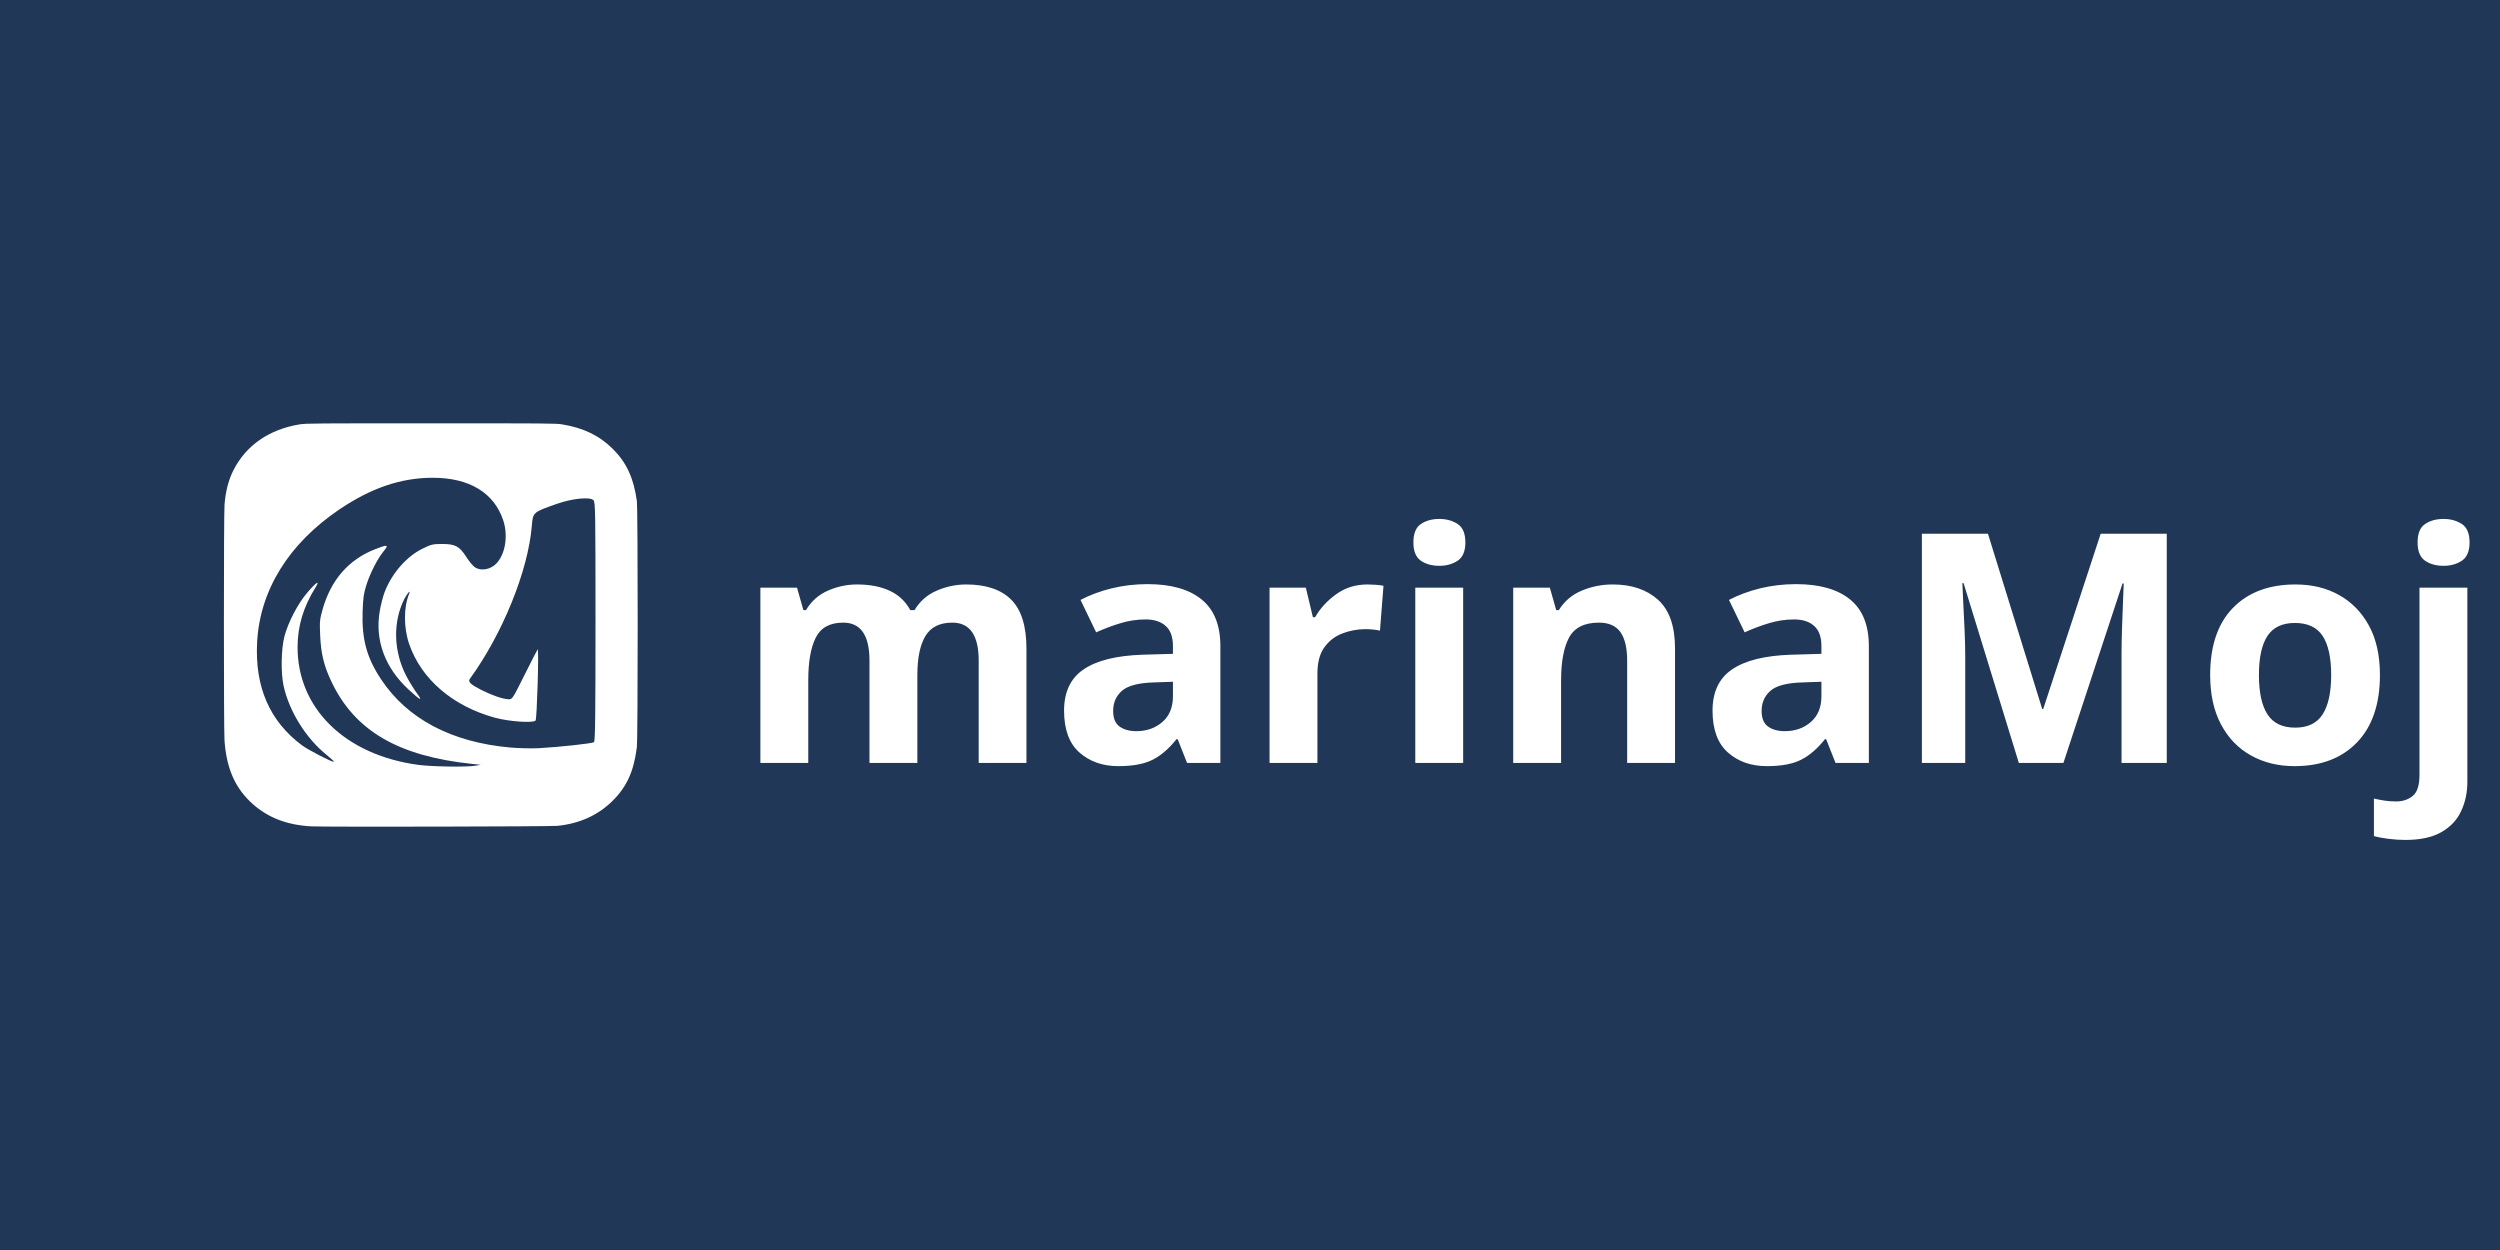
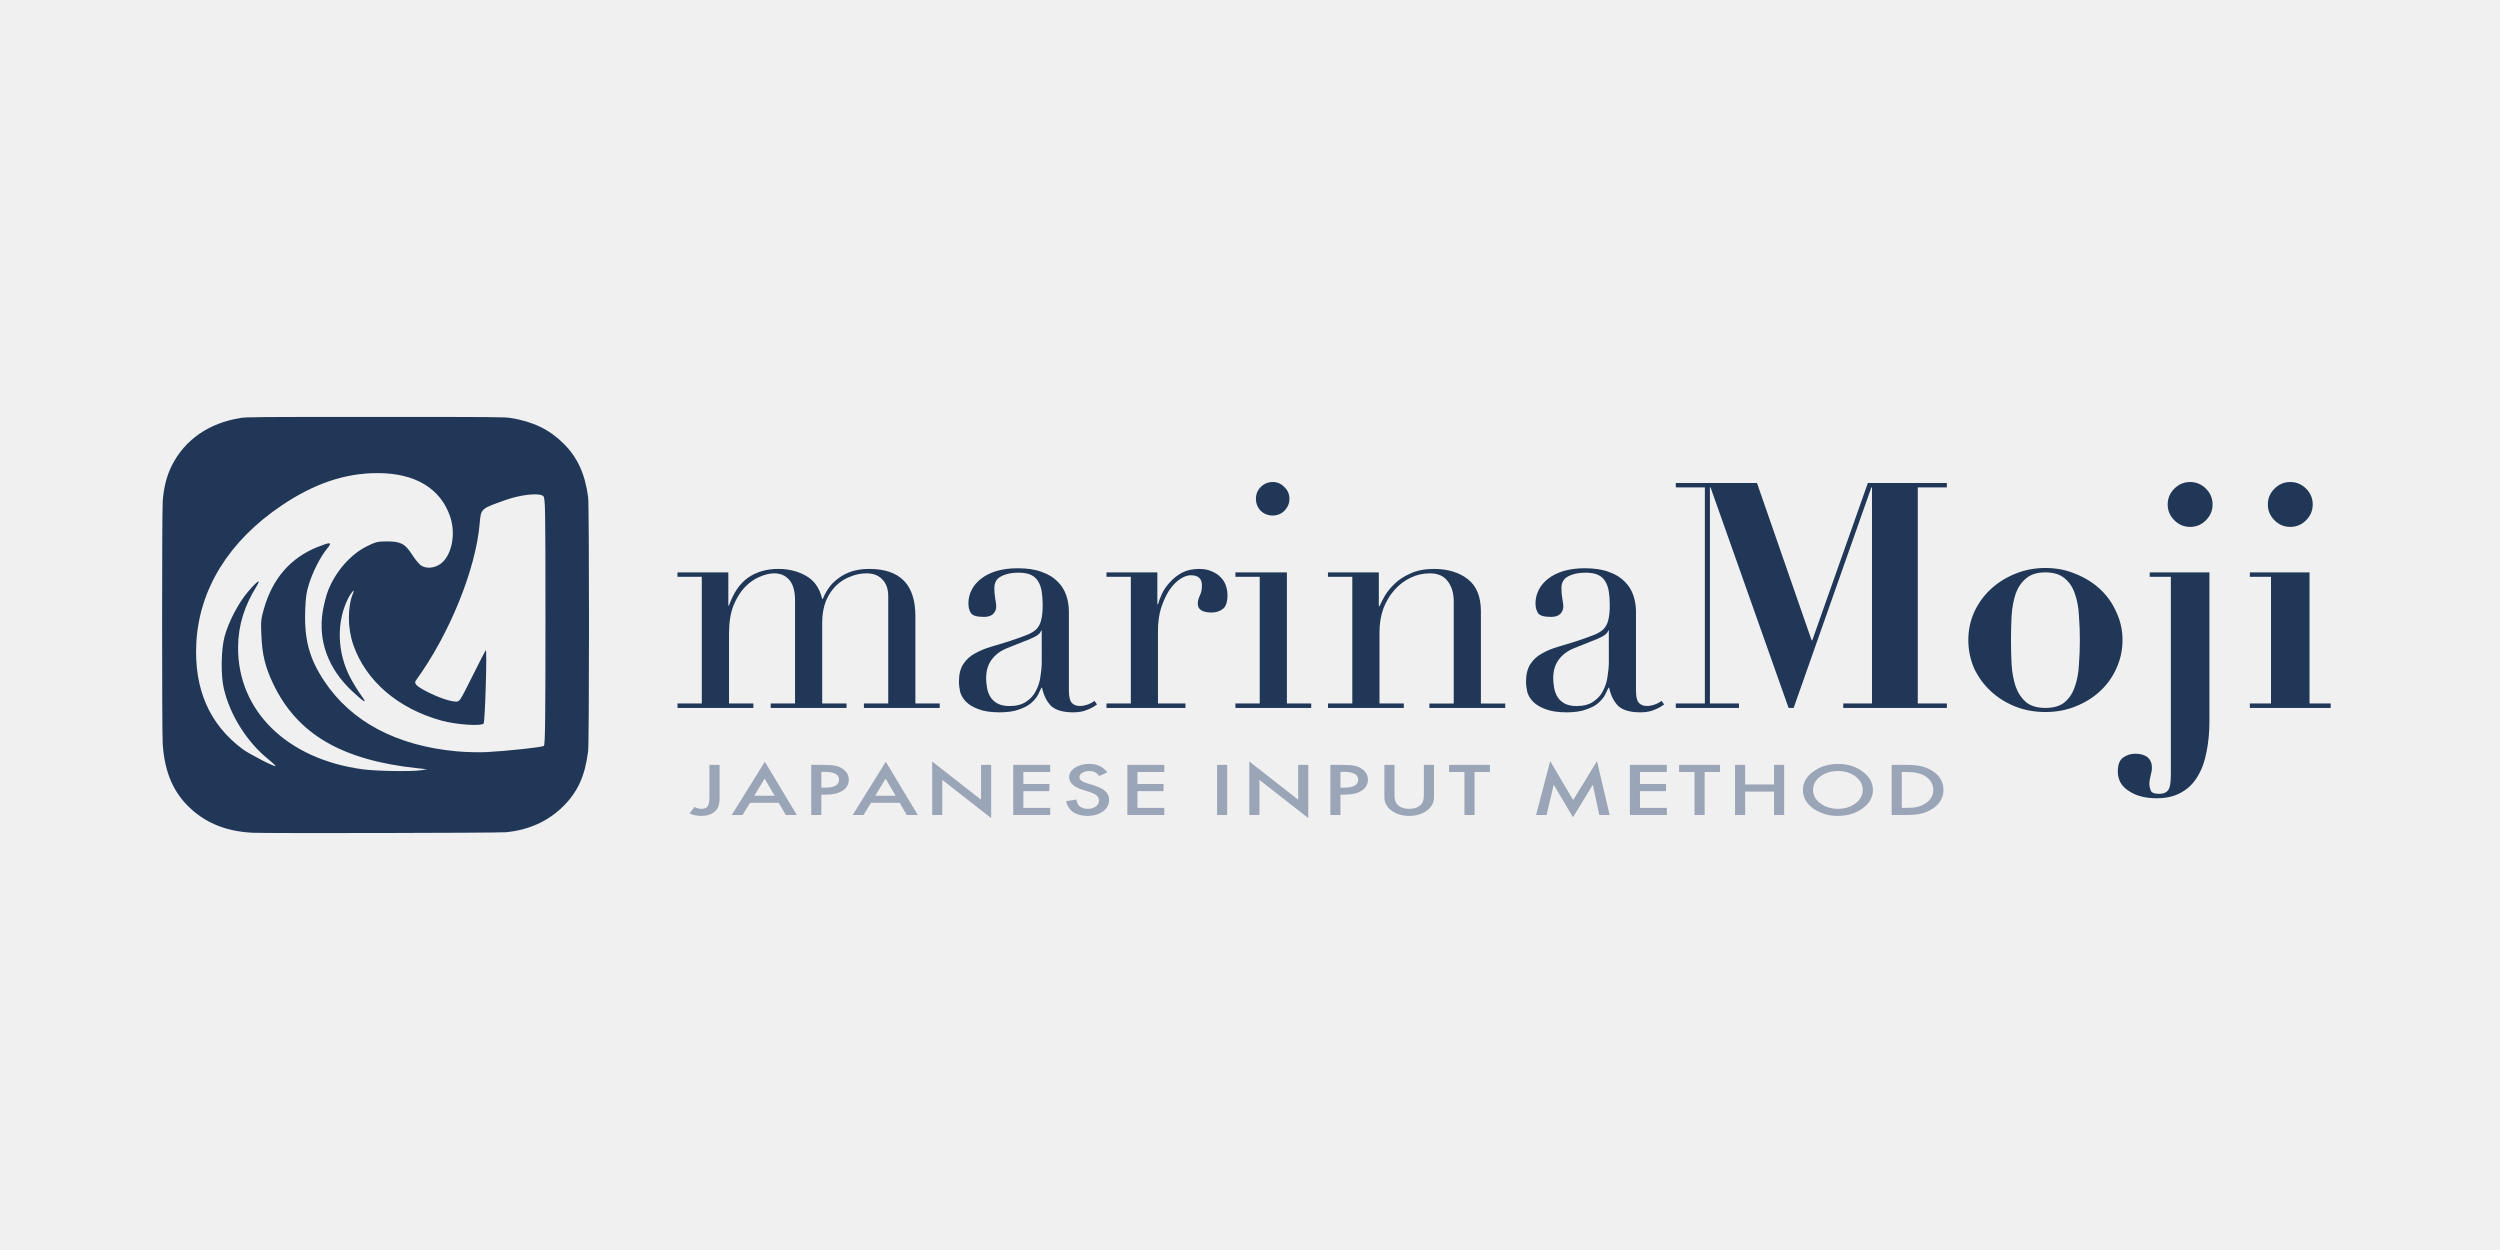
- <svg xmlns="http://www.w3.org/2000/svg" width="240" height="120" viewBox="0 0 63.5 31.75" version="1.1" id="svg1" xml:space="preserve">
-   <defs id="defs1" />
-   <rect style="font-variation-settings:'wght' 700;fill:#203758;fill-opacity:1;stroke-width:0.047" id="rect1" width="63.5" height="31.75" x="0" y="0" />
-   <g id="g1" style="display:inline" transform="matrix(0.1793166,0,0,0.1793166,1.385724,-1.204906)">
-     <text xml:space="preserve" style="font-weight:bold;font-size:10.105px;line-height:0.9;font-family:'Noto Serif CJK JP';-inkscape-font-specification:'Noto Serif CJK JP, Bold';text-align:start;writing-mode:lr-tb;direction:ltr;text-orientation:upright;text-anchor:start;display:inline;fill:#ffffff;fill-opacity:1;stroke-width:0.474;paint-order:markers stroke fill" x="96.433" y="114.786" id="text6">
-       <tspan id="tspan6" x="96.433" y="114.786" style="font-style:normal;font-variant:normal;font-weight:bold;font-stretch:normal;font-size:45.474px;font-family:Calibri;-inkscape-font-specification:'Calibri, Bold';font-variant-ligatures:normal;font-variant-caps:normal;font-variant-numeric:normal;font-variant-east-asian:normal;fill:#ffffff;fill-opacity:1;stroke-width:0.474">marinaMoji</tspan>
-     </text>
-     <path id="path4" style="display:inline;fill:#ffffff;fill-opacity:1;stroke-width:0.083" d="m 53.311,66.68 c -16.496,0 -17.711,0.01 -18.565,0.147 -4.344,0.7 -7.648,2.991 -9.425,6.535 -0.69,1.376 -1.093,2.949 -1.246,4.855 -0.115,1.429 -0.116,31.794 -0.002,33.4 0.285,4.001 1.535,6.806 4.012,9.001 2.199,1.949 4.886,2.972 8.28,3.153 1.797,0.096 33.822,0.032 34.845,-0.07 3.158,-0.314 5.793,-1.51 7.857,-3.566 2.002,-1.994 2.99,-4.185 3.413,-7.563 0.159,-1.269 0.161,-33.723 0.002,-34.886 -0.439,-3.218 -1.46,-5.439 -3.378,-7.352 -1.919,-1.914 -4.186,-3.013 -7.237,-3.507 -0.846,-0.137 -2.072,-0.147 -18.557,-0.147 z m 0.272,7.715 c 5.164,0 8.663,2.113 9.969,6.019 0.818,2.449 0.16,5.456 -1.426,6.505 -0.836,0.553 -1.886,0.616 -2.59,0.155 -0.26,-0.17 -0.809,-0.835 -1.22,-1.477 -0.971,-1.515 -1.564,-1.826 -3.468,-1.824 -1.263,0.002 -1.511,0.062 -2.726,0.662 -2.252,1.113 -4.272,3.409 -5.334,6.062 -0.252,0.63 -0.585,1.918 -0.74,2.863 -0.671,4.09 0.759,7.941 4.098,11.032 1.7,1.574 2.081,1.744 1.183,0.529 -0.4,-0.542 -1.061,-1.613 -1.467,-2.381 -1.854,-3.497 -1.975,-7.696 -0.316,-10.974 0.408,-0.807 0.959,-1.397 0.679,-0.728 -0.796,1.903 -0.787,4.843 0.024,7.158 1.735,4.955 6.143,8.734 12.11,10.383 1.985,0.548 5.465,0.79 5.776,0.401 0.2,-0.25 0.495,-10.276 0.296,-10.078 -0.058,0.058 -0.889,1.677 -1.848,3.597 -1.738,3.483 -1.744,3.491 -2.294,3.467 -0.835,-0.037 -2.369,-0.566 -3.893,-1.343 -1.456,-0.742 -1.864,-1.139 -1.576,-1.535 4.645,-6.398 8.248,-15.284 8.782,-21.654 0.165,-1.973 0.135,-1.946 3.604,-3.164 2.132,-0.749 4.634,-0.995 5.126,-0.503 0.273,0.273 0.293,1.494 0.293,17.206 0,13.328 -0.046,16.947 -0.215,17.075 -0.242,0.184 -4.907,0.693 -7.784,0.85 -1.041,0.057 -2.899,0.013 -4.129,-0.098 -8.273,-0.745 -14.524,-4.051 -18.241,-9.647 -2.039,-3.069 -2.752,-5.691 -2.619,-9.633 0.064,-1.921 0.159,-2.577 0.549,-3.786 0.551,-1.708 1.561,-3.672 2.442,-4.747 0.762,-0.93 0.553,-0.973 -1.251,-0.261 -3.712,1.465 -6.204,4.313 -7.39,8.447 -0.424,1.477 -0.452,1.771 -0.363,3.769 0.116,2.582 0.524,4.264 1.575,6.489 3.303,6.994 9.444,10.592 19.965,11.698 l 1.205,0.127 -0.774,0.128 c -1.275,0.212 -6.151,0.136 -8.086,-0.125 -10.385,-1.403 -17.145,-8.036 -17.085,-16.763 0.021,-2.954 0.83,-5.62 2.541,-8.374 0.71,-1.141 0.076,-0.725 -1.21,0.795 -1.311,1.549 -2.66,4.142 -3.189,6.128 -0.472,1.773 -0.528,5.245 -0.113,7.078 0.824,3.639 3.198,7.421 6.131,9.766 0.581,0.465 1.02,0.882 0.974,0.928 -0.136,0.136 -3.606,-1.651 -4.505,-2.321 -4.576,-3.406 -6.695,-8.266 -6.361,-14.591 0.389,-7.387 4.475,-13.981 11.675,-18.841 4.503,-3.04 8.732,-4.47 13.218,-4.47 z" />
+ <svg xmlns="http://www.w3.org/2000/svg" width="240" height="120" viewBox="0 0 240 120" version="1.1">
+   <g transform="translate(12 35.947) scale(0.149885)">
+     <defs id="defs1" />
+     <g id="g6" transform="translate(-97.85953,-97.85953)" style="display:inline">
+       <rect style="display:none;fill:#ead9b3;fill-opacity:1;stroke-width:1.642;paint-order:markers stroke fill" id="rect4" width="1441.108" height="320.95" x="97.86" y="97.86" />
+       <rect style="display:none;fill:#ead9b3;fill-opacity:1;stroke-width:0.775;paint-order:markers stroke fill" id="rect5" width="320.95" height="320.95" x="97.86" y="97.86" />
+       <rect style="display:none;fill:#fdfdfd;fill-opacity:1;stroke-width:0.775;paint-order:markers stroke fill" id="rect6" width="226.471" height="197.294" x="144.693" y="161.366" />
+       <path style="display:none;fill:#203758;fill-opacity:1;stroke-width:0.387" d="m 179.36,391.392 c -15.831,-0.846 -28.366,-5.62 -38.625,-14.712 -11.556,-10.242 -17.387,-23.323 -18.717,-41.99 -0.534,-7.492 -0.527,-149.146 0.007,-155.811 0.713,-8.891 2.597,-16.23 5.814,-22.648 8.287,-16.532 23.702,-27.221 43.965,-30.486 3.983,-0.642 9.651,-0.687 86.604,-0.687 76.904,0 82.621,0.045 86.568,0.685 14.232,2.308 24.808,7.434 33.761,16.361 8.948,8.922 13.709,19.285 15.758,34.296 0.741,5.428 0.735,156.824 -0.007,162.746 -1.973,15.76 -6.586,25.98 -15.923,35.282 -9.63,9.594 -21.923,15.174 -36.654,16.637 -4.773,0.474 -154.171,0.775 -162.552,0.327 z m 165.468,-51.476 c 0.841,-0.429 1.837,-1.25 2.213,-1.824 0.646,-0.986 0.684,-4.333 0.684,-60.346 0,-49.775 -0.087,-59.508 -0.539,-60.581 -0.945,-2.24 -1.724,-2.404 -11.466,-2.404 -12.933,0 -12.512,-0.346 -13.524,11.128 -2.204,24.993 -5.571,40.382 -12.9,58.958 -8.313,21.07 -16.351,34.102 -29.427,47.712 -2.96,3.081 -4.798,5.299 -4.798,5.79 0,0.438 0.349,1.145 0.775,1.571 0.763,0.763 1.292,0.775 34.114,0.775 32.646,0 33.371,-0.016 34.868,-0.78 z m -64.961,-18.852 2.666,-0.252 3.599,-4.879 c 1.979,-2.684 3.57,-4.903 3.534,-4.933 -0.036,-0.029 -2.681,-0.339 -5.877,-0.689 -14.488,-1.584 -25.097,-4.717 -34.363,-10.15 -11.241,-6.59 -18.977,-15.14 -23.71,-26.203 -5.158,-12.057 -4.955,-26.184 0.533,-37.11 5.775,-11.497 18.333,-19.334 31.032,-19.366 8.061,-0.02 15.82,3.876 19.023,9.552 0.641,1.135 1.427,2.064 1.748,2.064 0.765,0 2.694,-2.088 3.636,-3.934 4.21,-8.253 1.066,-20.076 -7.461,-28.052 -7.91,-7.399 -17.94,-10.681 -30.931,-10.119 -17.637,0.763 -34.932,9.588 -51.739,26.401 -15.687,15.693 -27.326,36.165 -32.72,57.553 -3.068,12.164 -4.298,23.969 -3.535,33.924 0.52,6.788 1.18,9.225 2.651,9.791 2.047,0.788 3.406,0.855 5.617,0.276 4.856,-1.271 10.329,-4.778 14.626,-9.371 4.558,-4.873 6.685,-9.033 9.674,-18.928 2.61,-8.637 5.379,-14.384 8.581,-17.807 1.305,-1.395 2.483,-2.535 2.618,-2.535 0.135,7.7e-4 0.253,2.485 0.262,5.522 0.017,6.021 0.557,9.152 2.589,15.014 6.83,19.701 28.734,32.158 60.169,34.22 3.818,0.25 15.163,0.256 17.778,0.01 z m 21.296,-31.351 c 1.057,-2.037 1.553,-3.372 1.281,-3.451 -0.244,-0.071 -3.321,-0.753 -6.837,-1.514 -14.77,-3.199 -23.384,-7.211 -29.513,-13.746 -9.222,-9.833 -10.412,-23.968 -2.937,-34.872 1.142,-1.666 1.145,-1.684 0.238,-1.413 -3.558,1.065 -9.418,6.522 -11.653,10.85 -7.078,13.712 -0.312,29.955 16.353,39.254 6.764,3.775 17.75,6.74 29.449,7.949 0.746,0.077 1.477,0.168 1.626,0.202 0.148,0.034 1.045,-1.433 1.994,-3.259 z m -6.295,-43.39 c 2.519,-1.303 3.437,-4.927 1.891,-7.464 -1.443,-2.366 -5.031,-3.102 -7.386,-1.515 -1.606,1.082 -2.278,2.337 -2.285,4.27 -0.016,4.042 4.17,6.576 7.78,4.709 z m 12.282,-30.749 c 5.747,-2.947 5.794,-10.684 0.081,-13.59 -2.239,-1.139 -3.679,-1.284 -6.015,-0.605 -3.863,1.123 -6.405,4.783 -5.802,8.354 0.387,2.292 2.167,4.774 4.114,5.738 2.198,1.088 5.611,1.134 7.621,0.103 z m -18.067,-29.003 c 3.538,-2.082 3.657,-7.696 0.208,-9.8 -1.966,-1.2 -3.454,-1.318 -5.453,-0.434 -2.305,1.02 -3.34,2.685 -3.342,5.377 -0.001,1.721 0.182,2.23 1.237,3.431 0.681,0.776 1.596,1.555 2.034,1.733 1.382,0.56 4.112,0.402 5.316,-0.307 z" id="path6" />
+       <text xml:space="preserve" style="font-weight:bold;font-size:47.142px;line-height:0.9;font-family:'Noto Serif CJK JP';-inkscape-font-specification:'Noto Serif CJK JP, Bold';text-align:start;writing-mode:lr-tb;direction:ltr;text-orientation:upright;text-anchor:start;display:none;fill:#203758;fill-opacity:1;stroke-width:2.21;paint-order:markers stroke fill" x="459.571" y="349.471" id="text6">
+         <tspan id="tspan6" x="459.571" y="349.471" style="font-style:normal;font-variant:normal;font-weight:bold;font-stretch:normal;font-size:212.137px;font-family:Calibri;-inkscape-font-specification:'Calibri, Bold';font-variant-ligatures:normal;font-variant-caps:normal;font-variant-numeric:normal;font-variant-east-asian:normal;fill:#203758;fill-opacity:1;stroke-width:2.21">marinaMoji</tspan>
+       </text>
+       <path id="path4" style="display:inline;fill:#203758;fill-opacity:1;stroke-width:0.387" d="m 258.408,125.057 c -76.953,0 -82.62,0.046 -86.604,0.688 -20.264,3.265 -35.68,13.954 -43.967,30.486 -3.217,6.418 -5.1,13.758 -5.812,22.648 -0.534,6.665 -0.542,148.319 -0.008,155.811 1.33,18.667 7.16,31.748 18.717,41.99 10.259,9.092 22.794,13.865 38.625,14.711 8.381,0.448 157.779,0.148 162.553,-0.326 14.731,-1.463 27.022,-7.042 36.652,-16.637 9.337,-9.302 13.95,-19.523 15.924,-35.283 0.742,-5.922 0.749,-157.316 0.008,-162.744 -2.049,-15.011 -6.812,-25.374 -15.76,-34.297 -8.953,-8.928 -19.528,-14.053 -33.76,-16.361 -3.947,-0.64 -9.664,-0.686 -86.568,-0.686 z m 1.268,35.988 c 24.089,0 40.413,9.858 46.504,28.08 3.818,11.423 0.744,25.452 -6.65,30.346 -3.901,2.582 -8.799,2.876 -12.082,0.725 -1.211,-0.793 -3.772,-3.894 -5.691,-6.889 -4.529,-7.066 -7.296,-8.52 -16.178,-8.51 -5.893,0.007 -7.05,0.288 -12.715,3.088 -10.505,5.192 -19.929,15.903 -24.885,28.281 -1.176,2.937 -2.729,8.948 -3.453,13.357 -3.132,19.078 3.541,37.043 19.115,51.463 7.932,7.344 9.708,8.138 5.52,2.469 -1.866,-2.527 -4.948,-7.525 -6.846,-11.105 -8.648,-16.314 -9.212,-35.901 -1.475,-51.195 1.903,-3.763 4.472,-6.519 3.166,-3.398 -3.715,8.879 -3.669,22.594 0.111,33.393 8.093,23.115 28.656,40.746 56.492,48.438 9.259,2.558 25.493,3.684 26.945,1.869 0.932,-1.165 2.308,-47.939 1.383,-47.014 -0.271,0.271 -4.148,7.821 -8.619,16.779 -8.108,16.247 -8.136,16.288 -10.701,16.174 -3.896,-0.173 -11.051,-2.642 -18.16,-6.264 -6.792,-3.46 -8.694,-5.313 -7.352,-7.162 21.667,-29.847 38.477,-71.299 40.967,-101.018 0.771,-9.203 0.63,-9.079 16.811,-14.762 9.947,-3.494 21.62,-4.64 23.912,-2.348 1.272,1.272 1.369,6.97 1.369,80.264 0,62.174 -0.213,79.056 -1.004,79.656 -1.129,0.858 -22.889,3.233 -36.314,3.965 -4.855,0.265 -13.524,0.06 -19.262,-0.457 -38.594,-3.476 -67.753,-18.898 -85.096,-45.004 -9.511,-14.317 -12.836,-26.546 -12.219,-44.938 0.301,-8.96 0.743,-12.02 2.562,-17.66 2.569,-7.966 7.284,-17.131 11.391,-22.143 3.554,-4.337 2.58,-4.54 -5.838,-1.219 -17.318,6.834 -28.943,20.122 -34.475,39.404 -1.976,6.889 -2.109,8.263 -1.691,17.584 0.54,12.046 2.444,19.89 7.348,30.273 15.408,32.626 44.055,49.411 93.139,54.572 l 5.619,0.592 -3.611,0.598 c -5.947,0.987 -28.695,0.635 -37.721,-0.584 -48.445,-6.543 -79.984,-37.488 -79.699,-78.199 0.096,-13.779 3.871,-26.219 11.855,-39.062 3.31,-5.325 0.356,-3.384 -5.646,3.707 -6.115,7.224 -12.411,19.322 -14.879,28.586 -2.204,8.272 -2.463,24.469 -0.527,33.018 3.845,16.977 14.919,34.618 28.602,45.559 2.711,2.168 4.756,4.115 4.543,4.328 -0.635,0.635 -16.821,-7.702 -21.018,-10.826 -21.345,-15.891 -31.23,-38.562 -29.676,-68.066 1.815,-34.459 20.877,-65.221 54.465,-87.893 21.008,-14.181 40.736,-20.852 61.664,-20.852 z" />
+       <g id="text1" style="font-size:17.371px;line-height:0.9;font-family:'Cormorant Garamond Light';-inkscape-font-specification:'Cormorant Garamond Light, Normal';display:inline;fill:#203758;stroke-width:0.441;stroke-linecap:round;paint-order:stroke markers fill" aria-label="marinaMoji" transform="matrix(11.64827,0,0,11.64827,-2190.944,-985.382)">
+         <path style="font-family:Didot;-inkscape-font-specification:'Didot, Normal'" d="m 226.871,111.089 h 1.338 v -6.966 h -1.338 v -0.243 h 2.797 v 1.824 h 0.035 q 0.365,-1.042 1.042,-1.529 0.695,-0.486 1.668,-0.486 0.869,0 1.529,0.382 0.677,0.382 0.886,1.268 h 0.035 q 0.122,-0.313 0.33,-0.608 0.208,-0.295 0.521,-0.521 0.313,-0.243 0.73,-0.382 0.434,-0.139 0.973,-0.139 2.536,0 2.536,2.588 v 4.812 h 1.338 v 0.243 h -4.169 v -0.243 h 1.338 v -5.906 q 0,-0.591 -0.33,-0.921 -0.313,-0.33 -0.869,-0.33 -0.434,0 -0.869,0.174 -0.434,0.156 -0.782,0.486 -0.347,0.33 -0.573,0.851 -0.208,0.521 -0.208,1.216 v 4.43 h 1.338 v 0.243 h -4.169 v -0.243 h 1.338 v -5.663 q 0,-0.764 -0.313,-1.129 -0.313,-0.365 -0.834,-0.365 -0.365,0 -0.799,0.191 -0.434,0.174 -0.816,0.573 -0.365,0.382 -0.625,1.008 -0.243,0.625 -0.243,1.529 v 3.856 h 1.338 v 0.243 h -4.169 z m 20.029,-4.013 h -0.035 q -0.035,0.226 -0.573,0.452 l -1.303,0.521 q -0.556,0.226 -0.851,0.643 -0.295,0.4 -0.295,1.008 0,0.261 0.052,0.539 0.052,0.278 0.191,0.504 0.139,0.208 0.382,0.347 0.261,0.139 0.66,0.139 0.573,0 0.921,-0.243 0.365,-0.243 0.539,-0.608 0.191,-0.365 0.243,-0.782 0.07,-0.434 0.07,-0.782 z m 3.04,4.065 q -0.226,0.174 -0.539,0.295 -0.313,0.139 -0.764,0.139 -0.834,0 -1.216,-0.347 -0.365,-0.365 -0.504,-1.008 h -0.035 q -0.07,0.156 -0.191,0.4 -0.122,0.226 -0.382,0.452 -0.243,0.208 -0.66,0.347 -0.417,0.156 -1.06,0.156 -0.73,0 -1.164,-0.174 -0.434,-0.156 -0.677,-0.4 -0.243,-0.243 -0.33,-0.539 -0.07,-0.313 -0.07,-0.573 0,-0.608 0.243,-0.973 0.243,-0.365 0.625,-0.573 0.4,-0.226 0.869,-0.365 0.486,-0.139 0.973,-0.295 0.573,-0.191 0.938,-0.33 0.382,-0.139 0.591,-0.33 0.208,-0.208 0.278,-0.504 0.087,-0.313 0.087,-0.834 0,-0.417 -0.052,-0.747 -0.052,-0.33 -0.191,-0.556 -0.139,-0.243 -0.4,-0.365 -0.261,-0.122 -0.695,-0.122 -0.573,0 -0.955,0.208 -0.365,0.191 -0.365,0.643 0,0.295 0.052,0.591 0.052,0.278 0.052,0.417 0,0.243 -0.174,0.417 -0.174,0.156 -0.504,0.156 -0.573,0 -0.712,-0.208 -0.139,-0.208 -0.139,-0.539 0,-0.382 0.174,-0.73 0.174,-0.347 0.504,-0.608 0.347,-0.278 0.851,-0.434 0.521,-0.156 1.181,-0.156 0.799,0 1.338,0.208 0.539,0.191 0.869,0.539 0.33,0.33 0.469,0.764 0.139,0.417 0.139,0.886 v 4.325 q 0,0.504 0.156,0.677 0.156,0.174 0.452,0.174 0.191,0 0.4,-0.07 0.208,-0.07 0.4,-0.208 z m 0.521,-0.052 h 1.338 v -6.966 h -1.338 v -0.243 h 2.797 v 1.754 h 0.035 q 0.07,-0.261 0.226,-0.591 0.156,-0.33 0.434,-0.625 0.278,-0.313 0.66,-0.521 0.4,-0.208 0.955,-0.208 0.4,0 0.695,0.139 0.295,0.122 0.486,0.33 0.191,0.191 0.278,0.452 0.087,0.261 0.087,0.521 0,0.573 -0.261,0.764 -0.261,0.191 -0.608,0.191 -0.764,0 -0.764,-0.486 0,-0.156 0.035,-0.243 0.035,-0.104 0.07,-0.191 0.052,-0.104 0.087,-0.226 0.035,-0.122 0.035,-0.347 0,-0.556 -0.608,-0.556 -0.278,0 -0.591,0.208 -0.313,0.208 -0.591,0.608 -0.261,0.4 -0.452,0.973 -0.174,0.556 -0.174,1.285 v 3.978 h 1.511 v 0.243 h -4.343 z m 8.217,-11.257 q 0,-0.382 0.261,-0.643 0.278,-0.278 0.66,-0.278 0.382,0 0.643,0.278 0.278,0.261 0.278,0.643 0,0.382 -0.278,0.66 -0.261,0.261 -0.643,0.261 -0.382,0 -0.66,-0.261 -0.261,-0.278 -0.261,-0.66 z m -1.129,11.257 h 1.338 v -6.966 h -1.338 v -0.243 h 2.832 v 7.209 h 1.338 v 0.243 h -4.169 z m 5.09,0 h 1.338 v -6.966 h -1.338 v -0.243 h 2.797 v 1.859 h 0.035 q 0.104,-0.226 0.295,-0.573 0.208,-0.347 0.556,-0.677 0.347,-0.33 0.869,-0.556 0.521,-0.243 1.268,-0.243 1.147,0 1.859,0.556 0.73,0.556 0.73,1.772 v 5.072 h 1.338 v 0.243 h -4.169 v -0.243 h 1.338 v -5.611 q 0,-0.677 -0.33,-1.112 -0.313,-0.434 -0.99,-0.434 -0.556,0 -1.06,0.243 -0.504,0.243 -0.886,0.677 -0.382,0.434 -0.608,1.025 -0.208,0.591 -0.208,1.285 v 3.926 h 1.338 v 0.243 h -4.169 z m 15.443,-4.013 h -0.035 q -0.035,0.226 -0.573,0.452 l -1.303,0.521 q -0.556,0.226 -0.851,0.643 -0.295,0.4 -0.295,1.008 0,0.261 0.052,0.539 0.052,0.278 0.191,0.504 0.139,0.208 0.382,0.347 0.261,0.139 0.66,0.139 0.573,0 0.921,-0.243 0.365,-0.243 0.539,-0.608 0.191,-0.365 0.243,-0.782 0.07,-0.434 0.07,-0.782 z m 3.04,4.065 q -0.226,0.174 -0.539,0.295 -0.313,0.139 -0.764,0.139 -0.834,0 -1.216,-0.347 -0.365,-0.365 -0.504,-1.008 h -0.035 q -0.07,0.156 -0.191,0.4 -0.122,0.226 -0.382,0.452 -0.243,0.208 -0.66,0.347 -0.417,0.156 -1.06,0.156 -0.73,0 -1.164,-0.174 -0.434,-0.156 -0.677,-0.4 -0.243,-0.243 -0.33,-0.539 -0.07,-0.313 -0.07,-0.573 0,-0.608 0.243,-0.973 0.243,-0.365 0.625,-0.573 0.4,-0.226 0.869,-0.365 0.486,-0.139 0.973,-0.295 0.573,-0.191 0.938,-0.33 0.382,-0.139 0.591,-0.33 0.208,-0.208 0.278,-0.504 0.087,-0.313 0.087,-0.834 0,-0.417 -0.052,-0.747 -0.052,-0.33 -0.191,-0.556 -0.139,-0.243 -0.4,-0.365 -0.261,-0.122 -0.695,-0.122 -0.573,0 -0.955,0.208 -0.365,0.191 -0.365,0.643 0,0.295 0.052,0.591 0.052,0.278 0.052,0.417 0,0.243 -0.174,0.417 -0.174,0.156 -0.504,0.156 -0.573,0 -0.712,-0.208 -0.139,-0.208 -0.139,-0.539 0,-0.382 0.174,-0.73 0.174,-0.347 0.504,-0.608 0.347,-0.278 0.851,-0.434 0.521,-0.156 1.181,-0.156 0.799,0 1.338,0.208 0.539,0.191 0.869,0.539 0.33,0.33 0.469,0.764 0.139,0.417 0.139,0.886 v 4.325 q 0,0.504 0.156,0.677 0.156,0.174 0.452,0.174 0.191,0 0.4,-0.07 0.208,-0.07 0.4,-0.208 z" id="path1-8" />
+         <path style="font-weight:bold;font-family:Didot;-inkscape-font-specification:'Didot, Normal'" d="m 281.765,98.964 v 0.243 h 1.598 v 11.882 h -1.598 v 0.243 h 3.474 v -0.243 h -1.598 V 99.207 h 0.035 l 4.291,12.125 h 0.278 l 4.273,-12.125 h 0.035 v 11.882 h -1.581 v 0.243 h 5.698 v -0.243 H 295.071 V 99.207 h 1.598 v -0.243 h -4.343 l -3.057,8.651 h -0.035 l -3.005,-8.651 z m 20.324,12.368 q -0.677,0 -1.06,-0.313 -0.382,-0.33 -0.573,-0.851 -0.174,-0.521 -0.226,-1.199 -0.035,-0.677 -0.035,-1.372 0,-0.695 0.035,-1.355 0.052,-0.677 0.226,-1.199 0.191,-0.521 0.573,-0.834 0.382,-0.33 1.06,-0.33 0.677,0 1.06,0.33 0.382,0.313 0.556,0.834 0.191,0.521 0.226,1.199 0.052,0.66 0.052,1.355 0,0.695 -0.052,1.372 -0.035,0.677 -0.226,1.199 -0.174,0.521 -0.556,0.851 -0.382,0.313 -1.06,0.313 z m 0,-7.695 q -0.903,0 -1.685,0.33 -0.764,0.313 -1.338,0.851 -0.573,0.539 -0.903,1.268 -0.313,0.712 -0.313,1.511 0,0.816 0.313,1.546 0.33,0.712 0.903,1.251 0.573,0.539 1.338,0.851 0.782,0.313 1.685,0.313 0.903,0 1.668,-0.313 0.782,-0.313 1.355,-0.851 0.573,-0.539 0.886,-1.251 0.33,-0.73 0.33,-1.546 0,-0.799 -0.33,-1.511 -0.313,-0.73 -0.886,-1.268 -0.573,-0.539 -1.355,-0.851 -0.764,-0.33 -1.668,-0.33 z m 6.723,-3.492 q 0,0.504 0.365,0.869 0.365,0.365 0.869,0.365 0.504,0 0.869,-0.365 0.365,-0.365 0.365,-0.869 0,-0.504 -0.365,-0.869 -0.365,-0.365 -0.869,-0.365 -0.504,0 -0.869,0.365 -0.365,0.365 -0.365,0.869 z m 0.174,3.978 v 10.874 q 0,0.677 -0.156,0.869 -0.156,0.191 -0.469,0.191 -0.417,0 -0.486,-0.191 -0.07,-0.191 -0.07,-0.365 0,-0.191 0.07,-0.452 0.07,-0.243 0.07,-0.434 0,-0.365 -0.243,-0.573 -0.243,-0.191 -0.677,-0.191 -0.365,0 -0.66,0.208 -0.295,0.208 -0.295,0.764 0,0.695 0.608,1.077 0.591,0.4 1.529,0.4 0.816,0 1.372,-0.33 0.556,-0.313 0.886,-0.886 0.347,-0.573 0.486,-1.355 0.156,-0.764 0.156,-1.668 v -8.182 h -3.283 v 0.243 z m 5.333,-3.978 q 0,0.504 0.365,0.869 0.365,0.365 0.869,0.365 0.504,0 0.869,-0.365 0.365,-0.365 0.365,-0.869 0,-0.504 -0.365,-0.869 -0.365,-0.365 -0.869,-0.365 -0.504,0 -0.869,0.365 -0.365,0.365 -0.365,0.869 z m -0.99,3.735 v 0.243 h 1.164 v 6.966 h -1.164 v 0.243 h 4.447 v -0.243 h -1.164 v -7.209 z" id="path2" />
+       </g>
+       <path style="font-size:4.226px;line-height:0.3;font-family:Futura;-inkscape-font-specification:'Futura, Normal';letter-spacing:0.287px;fill:#9ba5b8;stroke-width:4.442;stroke-linecap:round;paint-order:stroke markers fill" d="m 478.69,347.927 v 20.77 q 0,3.722 -0.695,5.551 -0.695,2.079 -2.362,3.514 -3.251,2.848 -8.614,2.848 -4.057,0 -7.586,-1.58 l 3.168,-4.137 q 2.362,1.185 4.418,1.185 2.89,0 4.001,-1.643 1.168,-1.642 1.168,-5.738 V 347.927 Z m 37.877,24.305 h -18.368 l -4.779,7.797 h -6.975 l 21.23,-34.118 20.48,34.118 h -7.086 z m -2.64,-4.553 -6.363,-10.915 -6.669,10.915 z m 29.93,-0.686 v 13.036 h -6.475 V 347.927 h 7.336 q 5.391,0 8.142,0.561 2.779,0.561 4.891,2.121 3.696,2.703 3.696,6.819 0,4.408 -3.946,6.986 -3.946,2.578 -10.643,2.578 z m 0,-4.491 h 2.417 q 8.92,0 8.92,-5.135 0,-4.969 -9.198,-4.969 h -2.14 z m 50.187,9.73 H 575.678 l -4.779,7.797 h -6.975 l 21.23,-34.118 20.48,34.118 h -7.086 z m -2.64,-4.553 -6.363,-10.915 -6.669,10.915 z m 23.455,12.35 V 345.744 l 31.289,24.492 V 347.927 h 6.474 v 34.056 l -31.289,-24.43 v 22.475 z m 75.586,-27.548 h -17.201 v 7.714 h 16.701 v 4.553 h -16.701 v 10.728 h 17.201 v 4.553 h -23.675 V 347.927 h 23.675 z m 36.627,0.229 -5.252,2.329 q -1.473,-1.913 -2.807,-2.495 -1.389,-0.665 -3.585,-0.665 -2.695,0 -4.474,1.143 -1.778,1.123 -1.778,2.828 0,2.349 4.668,3.784 l 4.279,1.31 q 5.224,1.58 7.642,3.867 2.417,2.266 2.417,5.572 0,4.429 -3.946,7.318 -3.974,2.911 -9.865,2.911 -5.585,0 -9.226,-2.474 -3.585,-2.474 -4.474,-6.965 l 6.558,-1.081 q 0.444,2.828 1.556,3.909 2.001,2.079 5.835,2.079 3.029,0 5.03,-1.518 2.001,-1.518 2.001,-3.846 0,-0.935 -0.361,-1.705 -0.334,-0.79 -1.084,-1.435 -0.723,-0.665 -1.89,-1.227 -1.168,-0.582 -2.779,-1.102 l -4.14,-1.289 q -8.809,-2.786 -8.809,-8.15 0,-3.618 3.696,-6.05 3.696,-2.453 9.198,-2.453 7.419,0 11.588,5.406 z m 36.46,-0.229 h -17.201 v 7.714 h 16.701 v 4.553 h -16.701 v 10.728 h 17.201 v 4.553 H 739.859 V 347.927 h 23.675 z m 40.27,-4.553 v 32.102 h -6.475 V 347.927 Z m 14.174,32.102 V 345.744 l 31.289,24.492 V 347.927 h 6.474 v 34.056 l -31.289,-24.43 v 22.475 z m 58.385,-13.036 v 13.036 h -6.475 V 347.927 h 7.336 q 5.391,0 8.142,0.561 2.779,0.561 4.891,2.121 3.696,2.703 3.696,6.819 0,4.408 -3.946,6.986 -3.946,2.578 -10.643,2.578 z m 0,-4.491 h 2.417 q 8.92,0 8.92,-5.135 0,-4.969 -9.198,-4.969 h -2.14 z m 34.598,-14.575 v 19.336 q 0,4.137 1.806,6.05 2.695,2.765 7.586,2.765 4.918,0 7.614,-2.765 1.806,-1.85 1.806,-6.05 v -19.336 h 6.475 v 20.666 q 0,5.073 -4.224,8.358 -4.752,3.659 -11.671,3.659 -6.919,0 -11.643,-3.659 -4.224,-3.285 -4.224,-8.358 V 347.927 Z m 51.271,4.553 v 27.548 h -6.475 v -27.548 h -9.865 v -4.553 h 26.176 v 4.553 z m 39.408,27.548 9.031,-34.513 14.728,24.949 15.255,-24.949 8.114,34.513 h -6.641 l -4.14,-19.377 -12.699,20.854 -12.338,-20.874 -4.613,19.398 z m 83.755,-27.548 h -17.201 v 7.714 h 16.701 v 4.553 h -16.701 v 10.728 h 17.201 v 4.553 h -23.675 V 347.927 h 23.675 z m 24.206,0 v 27.548 h -6.475 v -27.548 h -9.865 v -4.553 h 26.176 v 4.553 z m 25.956,8.005 h 18.507 V 347.927 h 6.475 v 32.102 h -6.475 v -14.99 h -18.507 v 14.99 h -6.474 V 347.927 h 6.474 z m 36.988,3.347 q 0,-6.778 6.641,-11.643 6.614,-4.865 15.895,-4.865 9.17,0 15.728,4.907 6.586,4.907 6.586,11.789 0,6.923 -6.613,11.747 -6.641,4.844 -16.034,4.844 -8.308,0 -14.922,-4.304 -7.28,-4.761 -7.28,-12.475 z m 6.53,0.06 q 0,5.322 4.779,8.753 4.752,3.431 10.976,3.431 6.753,0 11.393,-3.493 4.641,-3.535 4.641,-8.608 0,-5.135 -4.585,-8.608 -4.557,-3.493 -11.282,-3.493 -6.697,0 -11.31,3.493 -4.613,3.451 -4.613,8.524 z m 50.326,16.134 v -32.102 h 9.003 q 6.474,0 10.226,0.956 4.029,0.936 7.308,3.181 6.641,4.532 6.641,11.913 0,7.402 -6.919,11.976 -3.474,2.287 -7.28,3.181 -3.557,0.894 -10.087,0.894 z m 6.475,-4.553 h 2.918 q 4.363,0 7.253,-0.686 2.89,-0.727 5.224,-2.308 4.779,-3.264 4.779,-8.504 0,-5.281 -4.724,-8.566 -4.252,-2.932 -12.532,-2.932 h -2.918 z" id="text3" aria-label="JAPANESE INPUT METHOD" />
+     </g>
  </g>
</svg>
